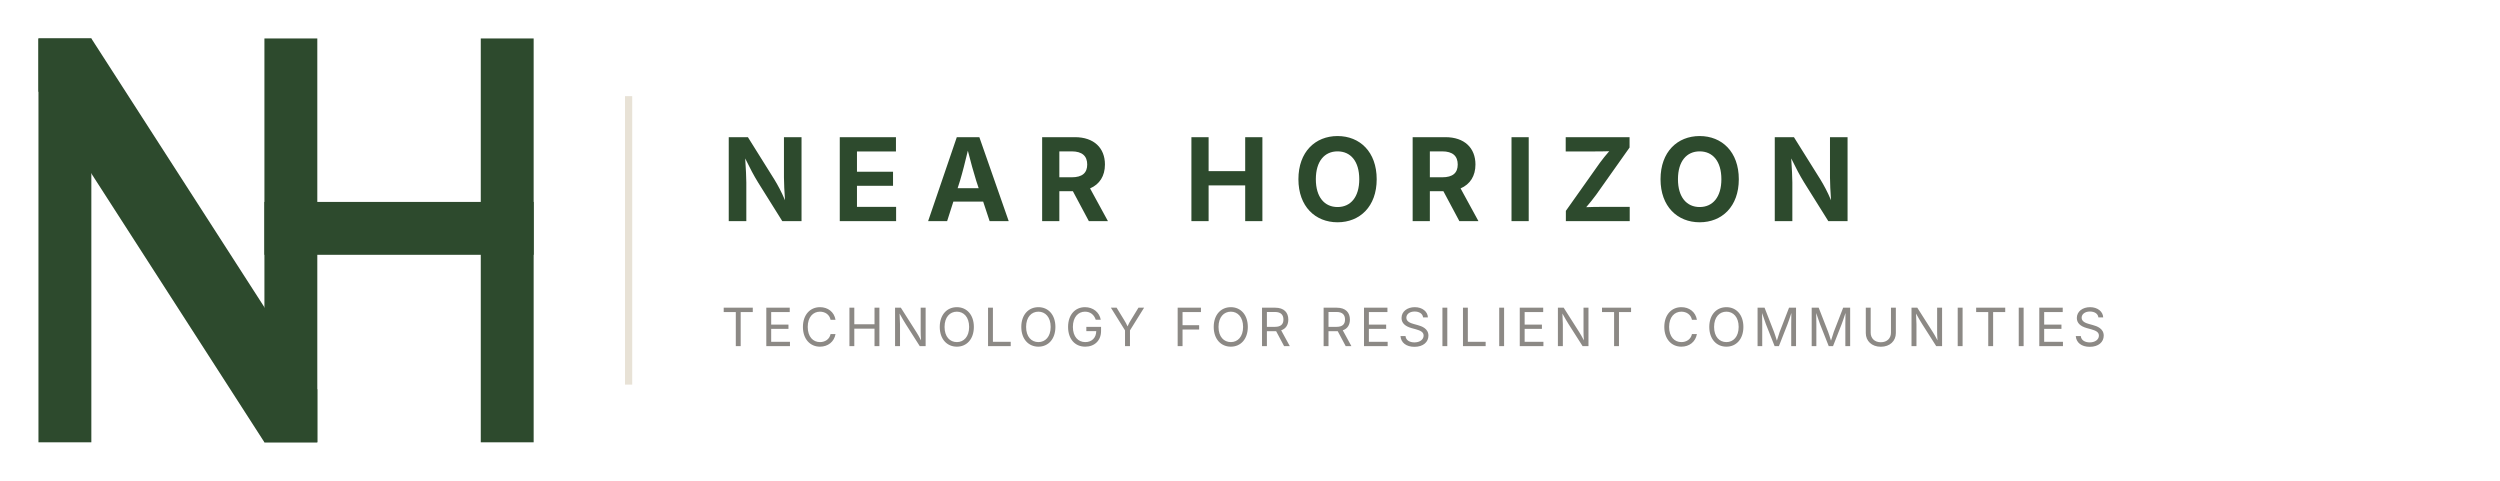
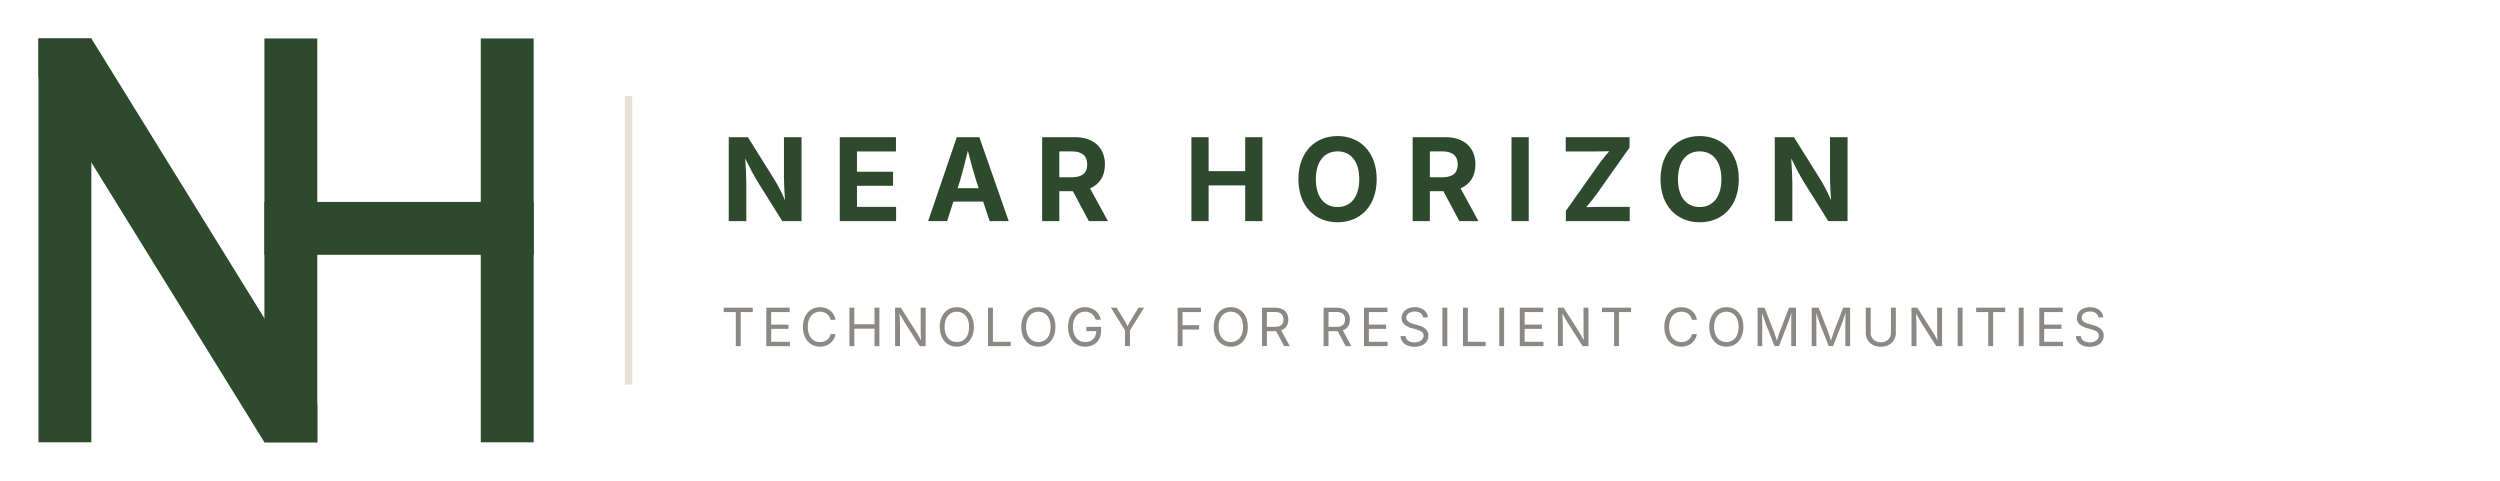
<svg xmlns="http://www.w3.org/2000/svg" viewBox="0 0 520 100" fill="none">
  <g fill="#2d4a2d">
    <rect x="8" y="8" width="11" height="84" />
-     <polygon points="8,8 19,8 66,81 66,92 55,92 8,19" />
+     <polygon points="8,8 19,8 66,84 66,92 55,92 8,16" />
    <rect x="55" y="8" width="11" height="84" />
    <rect x="55" y="42" width="56" height="11" />
    <rect x="100" y="8" width="11" height="84" />
  </g>
  <rect x="130" y="20" width="1.5" height="60" fill="#e8e2d6" />
  <text x="150" y="46" fill="#2d4a2d" font-family="'DM Sans', 'Inter', 'Helvetica Neue', Arial, sans-serif" font-size="24" font-weight="700" letter-spacing="0.2em">NEAR HORIZON</text>
  <text x="150" y="72" fill="#8c8985" font-family="'DM Sans', 'Inter', 'Helvetica Neue', Arial, sans-serif" font-size="11" font-weight="400" letter-spacing="0.12em">TECHNOLOGY FOR RESILIENT COMMUNITIES</text>
</svg>
